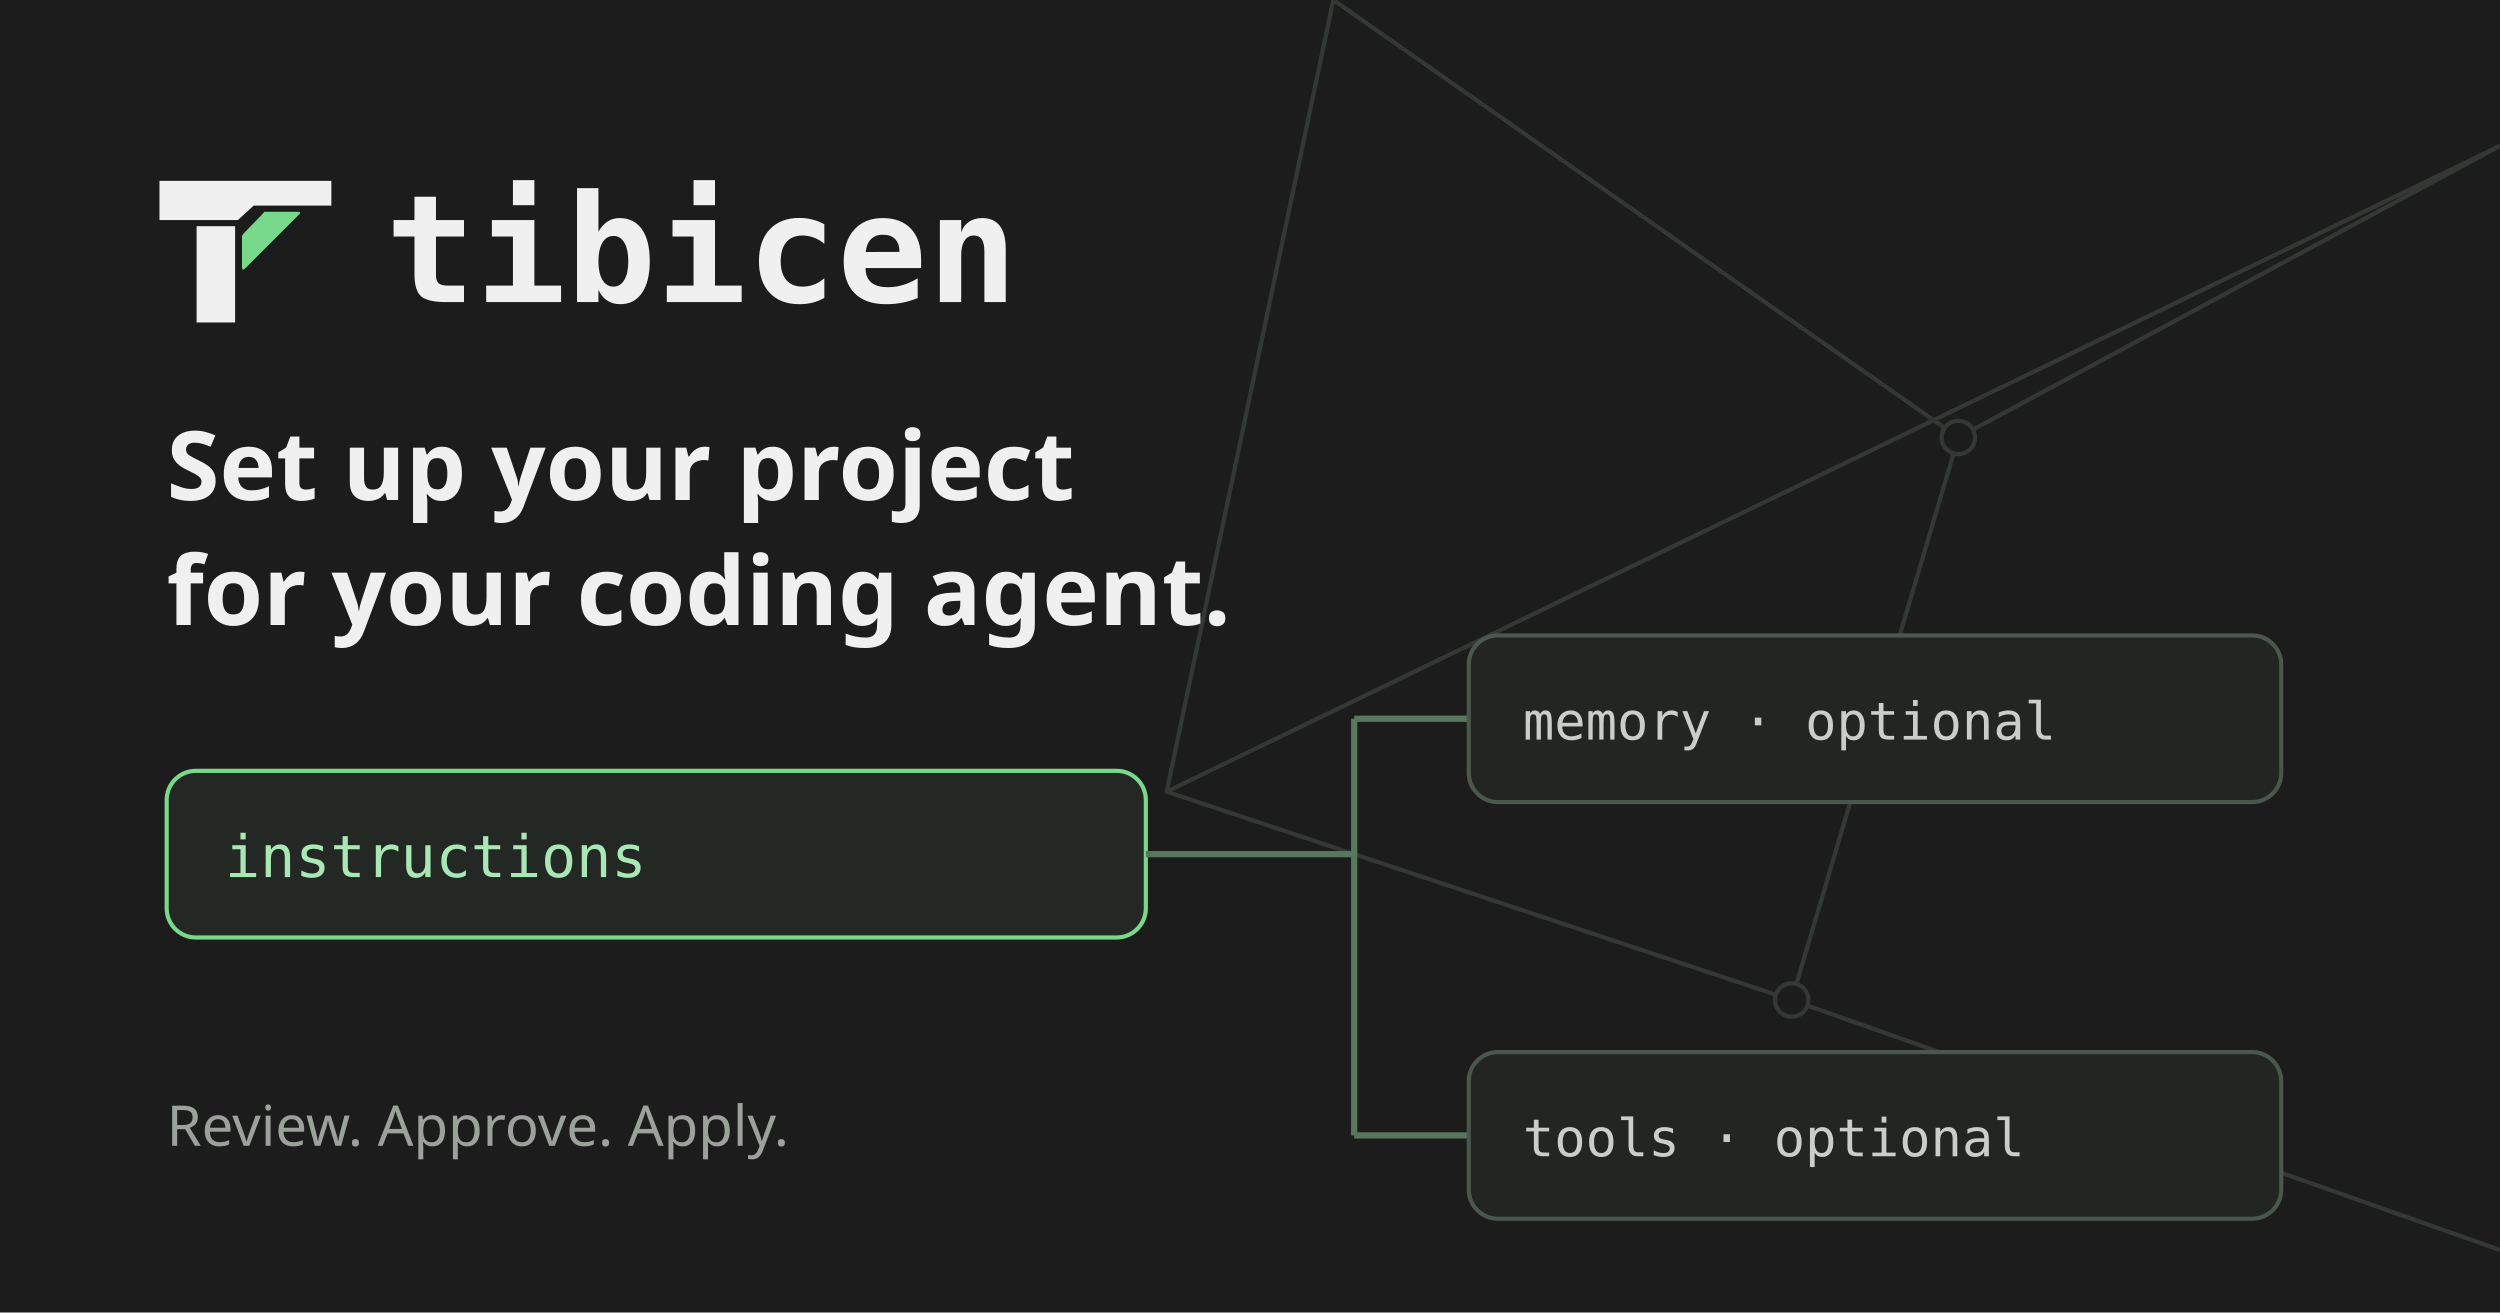
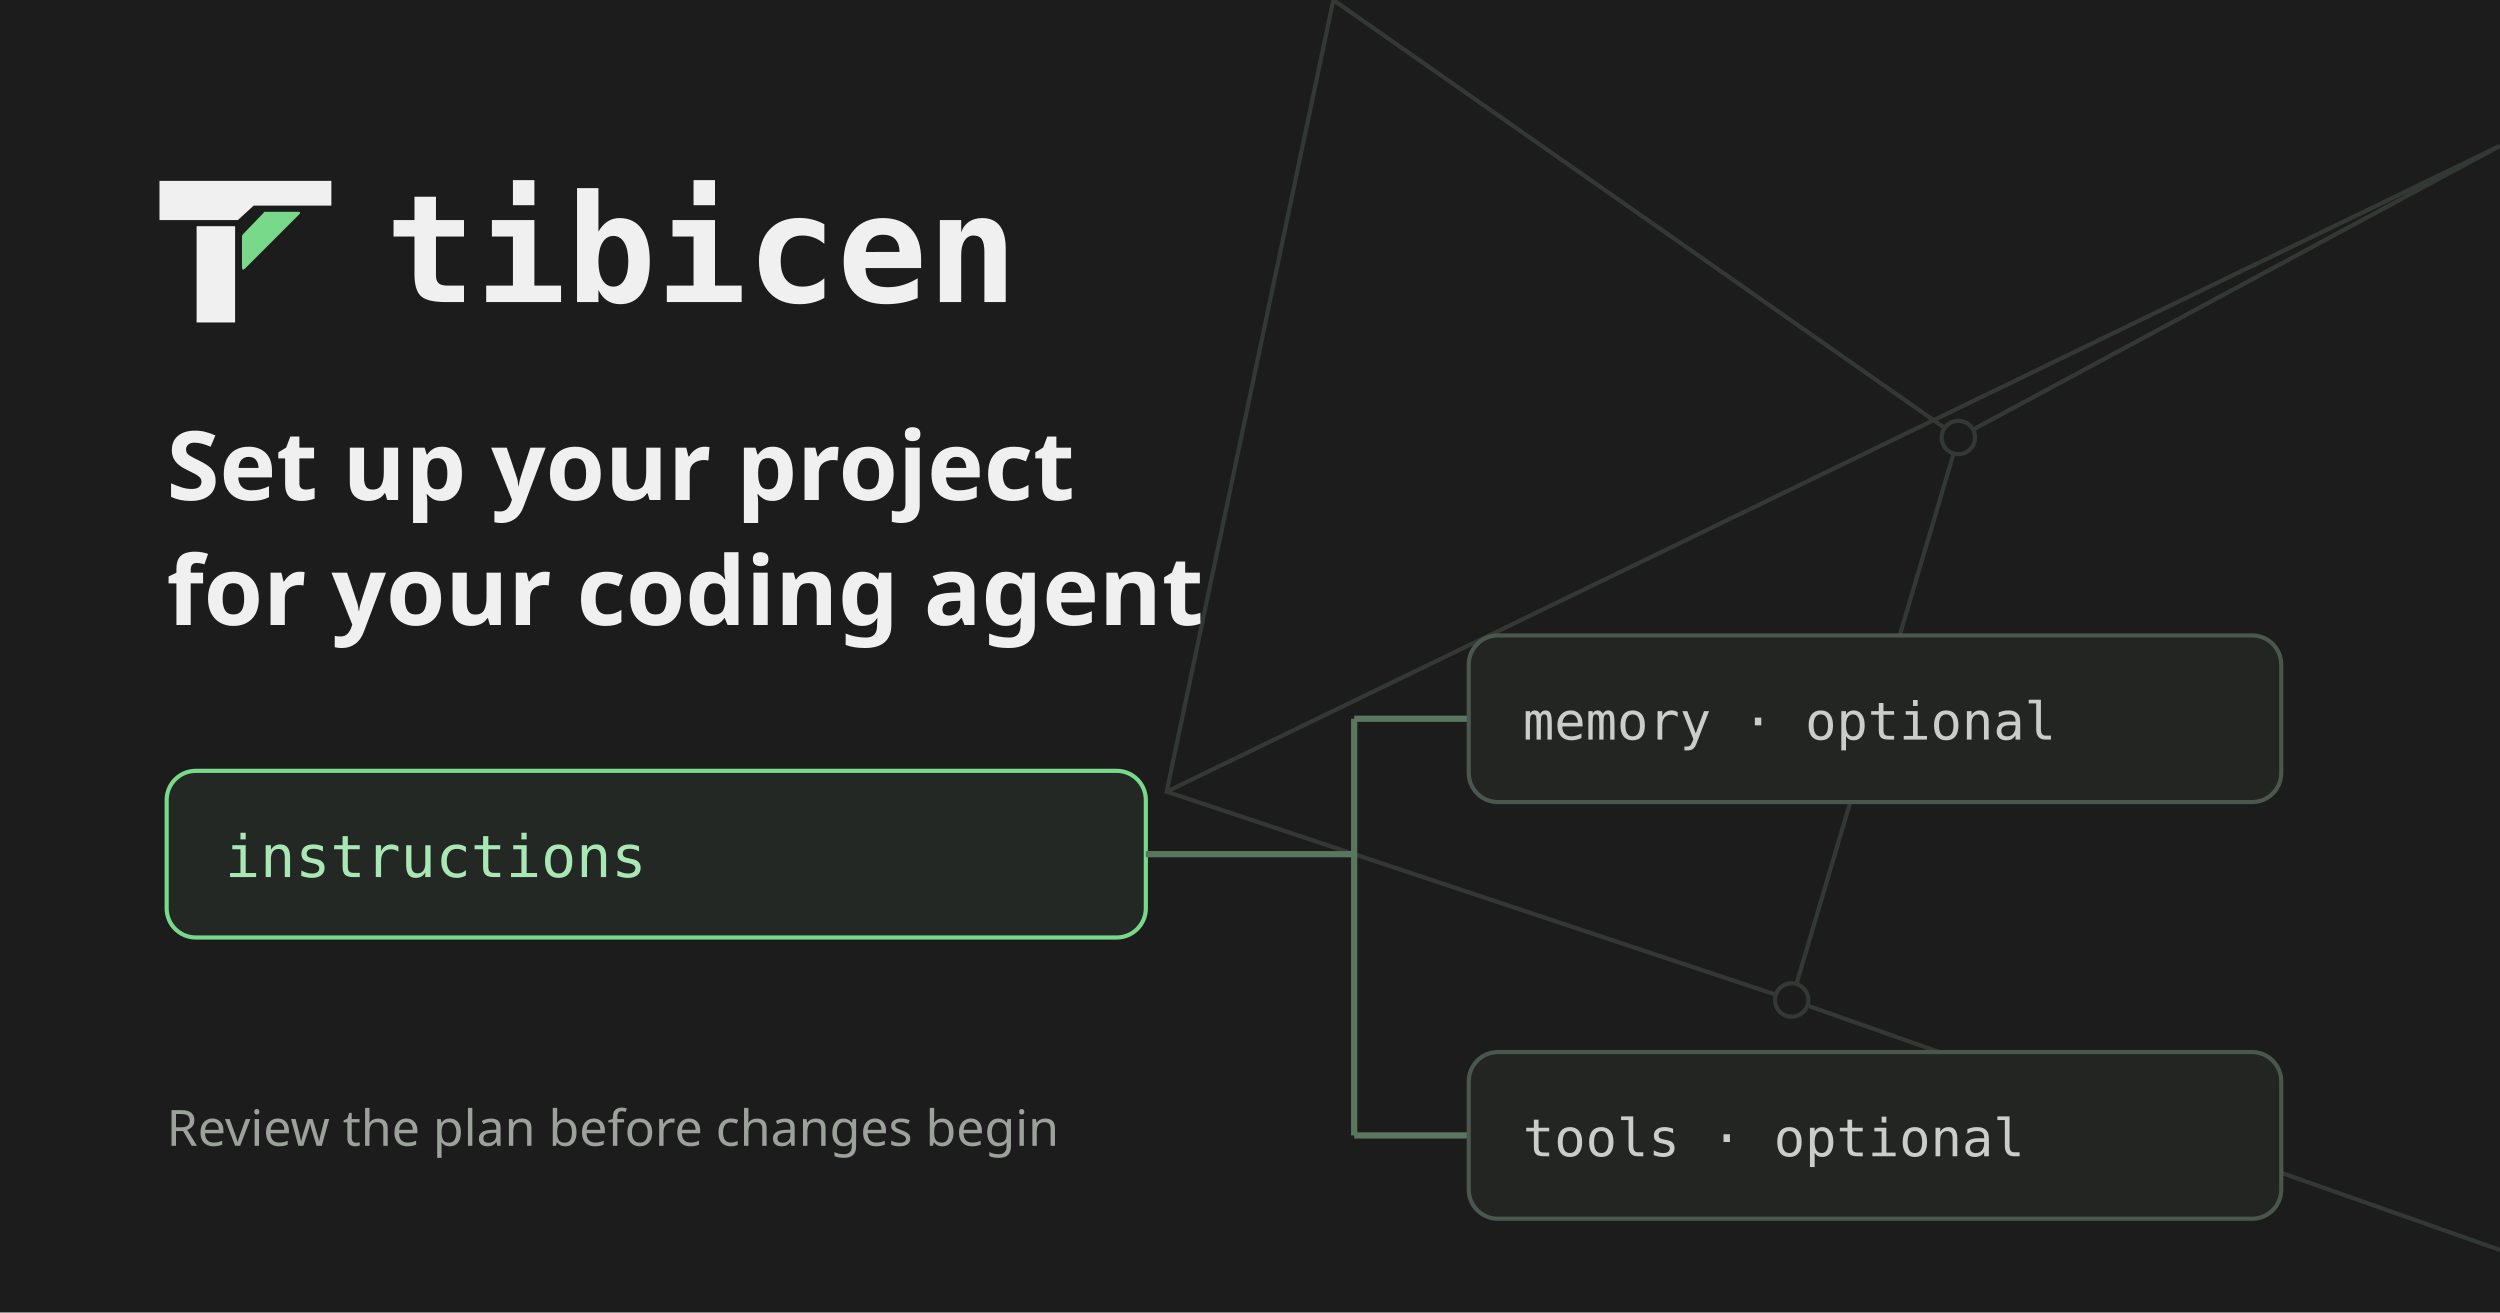
<svg xmlns="http://www.w3.org/2000/svg" width="1200" height="630" viewBox="0 0 1200 630" fill="none">
  <rect width="1200" height="630" fill="#1c1c1c" />
  <g stroke="#343834" stroke-width="2">
    <path d="M640 0 940 210 1200 70M940 210l-80 270 340 120M640 0l-80 380 300 100M560 380 1200 70" />
    <circle cx="940" cy="210" r="8" fill="#1c1c1c" />
    <circle cx="860" cy="480" r="8" fill="#1c1c1c" />
  </g>
  <g transform="translate(65 68) scale(.33)">
    <path fill="#f0f0f0" d="M35 57h250v36H172l-23 21H35zM89 123h56v140H89z" />
    <path fill="#79d98b" d="M188 102h48q6 0 2 4l-78 78q-5 5-5-2v-44q0-2 2-4l29-30q1-2 2-2z" />
  </g>
  <text x="185" y="145" fill="#f0f0f0" font-family="ui-monospace, monospace" font-size="72" font-weight="700">tibicen</text>
  <text x="80" y="240" fill="#f0f0f0" font-family="system-ui, sans-serif" font-size="46" font-weight="600">Set up your project</text>
-   <text x="80" y="300" fill="#f0f0f0" font-family="system-ui, sans-serif" font-size="46" font-weight="600">for your coding agent.</text>
+   <text x="80" y="300" fill="#f0f0f0" font-family="system-ui, sans-serif" font-size="46" font-weight="600">for your coding agent</text>
  <rect x="80" y="370" width="470" height="80" rx="14" fill="#242824" stroke="#79d98b" stroke-width="2" />
  <text x="108" y="421" fill="#a9e7b5" font-family="ui-monospace, monospace" font-size="28">instructions</text>
  <path d="M550 410h100m0-65v200m0-200h55m-55 200h55" stroke="#59765f" stroke-width="3" />
  <rect x="705" y="305" width="390" height="80" rx="14" fill="#222522" stroke="#4b574d" stroke-width="2" />
  <text x="731" y="355" fill="#cacdca" font-family="ui-monospace, monospace" font-size="25">memory · optional</text>
  <rect x="705" y="505" width="390" height="80" rx="14" fill="#222522" stroke="#4b574d" stroke-width="2" />
  <text x="731" y="555" fill="#cacdca" font-family="ui-monospace, monospace" font-size="25">tools · optional</text>
-   <text x="80" y="550" fill="#9ca19c" font-family="system-ui, sans-serif" font-size="27">Review. Approve. Apply.</text>
+   <text x="80" y="550" fill="#9ca19c" font-family="system-ui, sans-serif" font-size="24">Review the plan before changes begin</text>
</svg>
